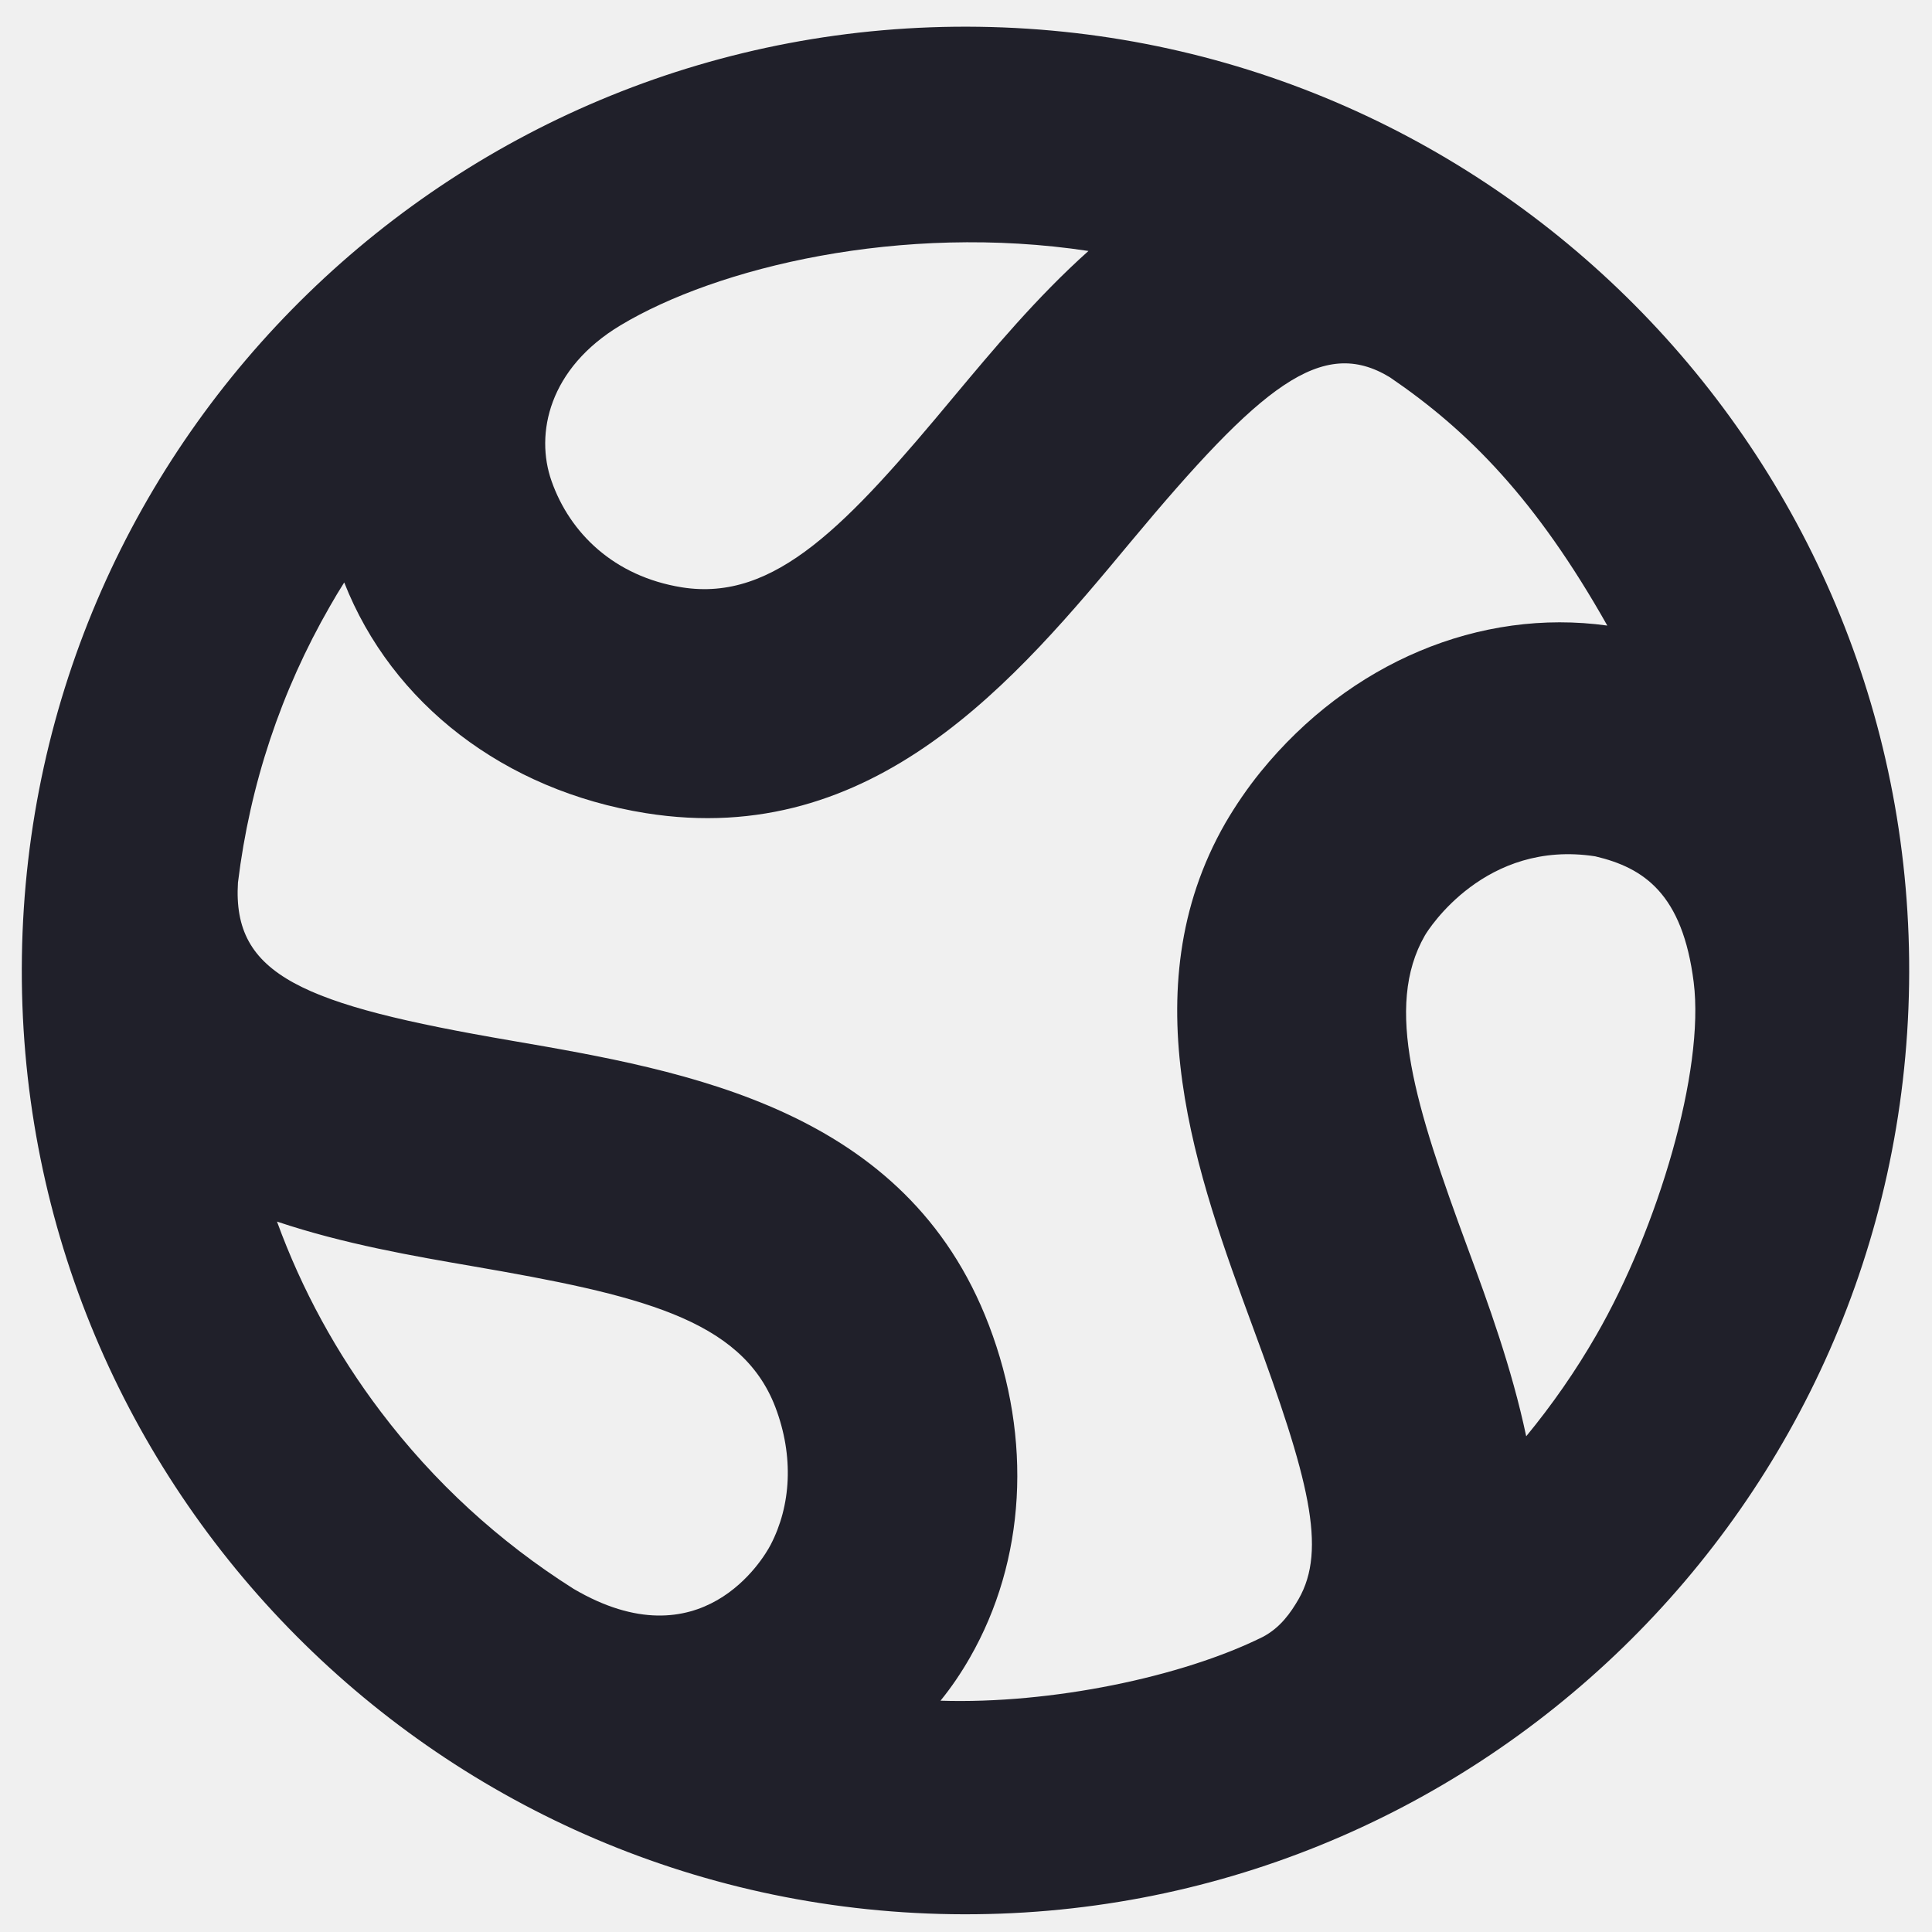
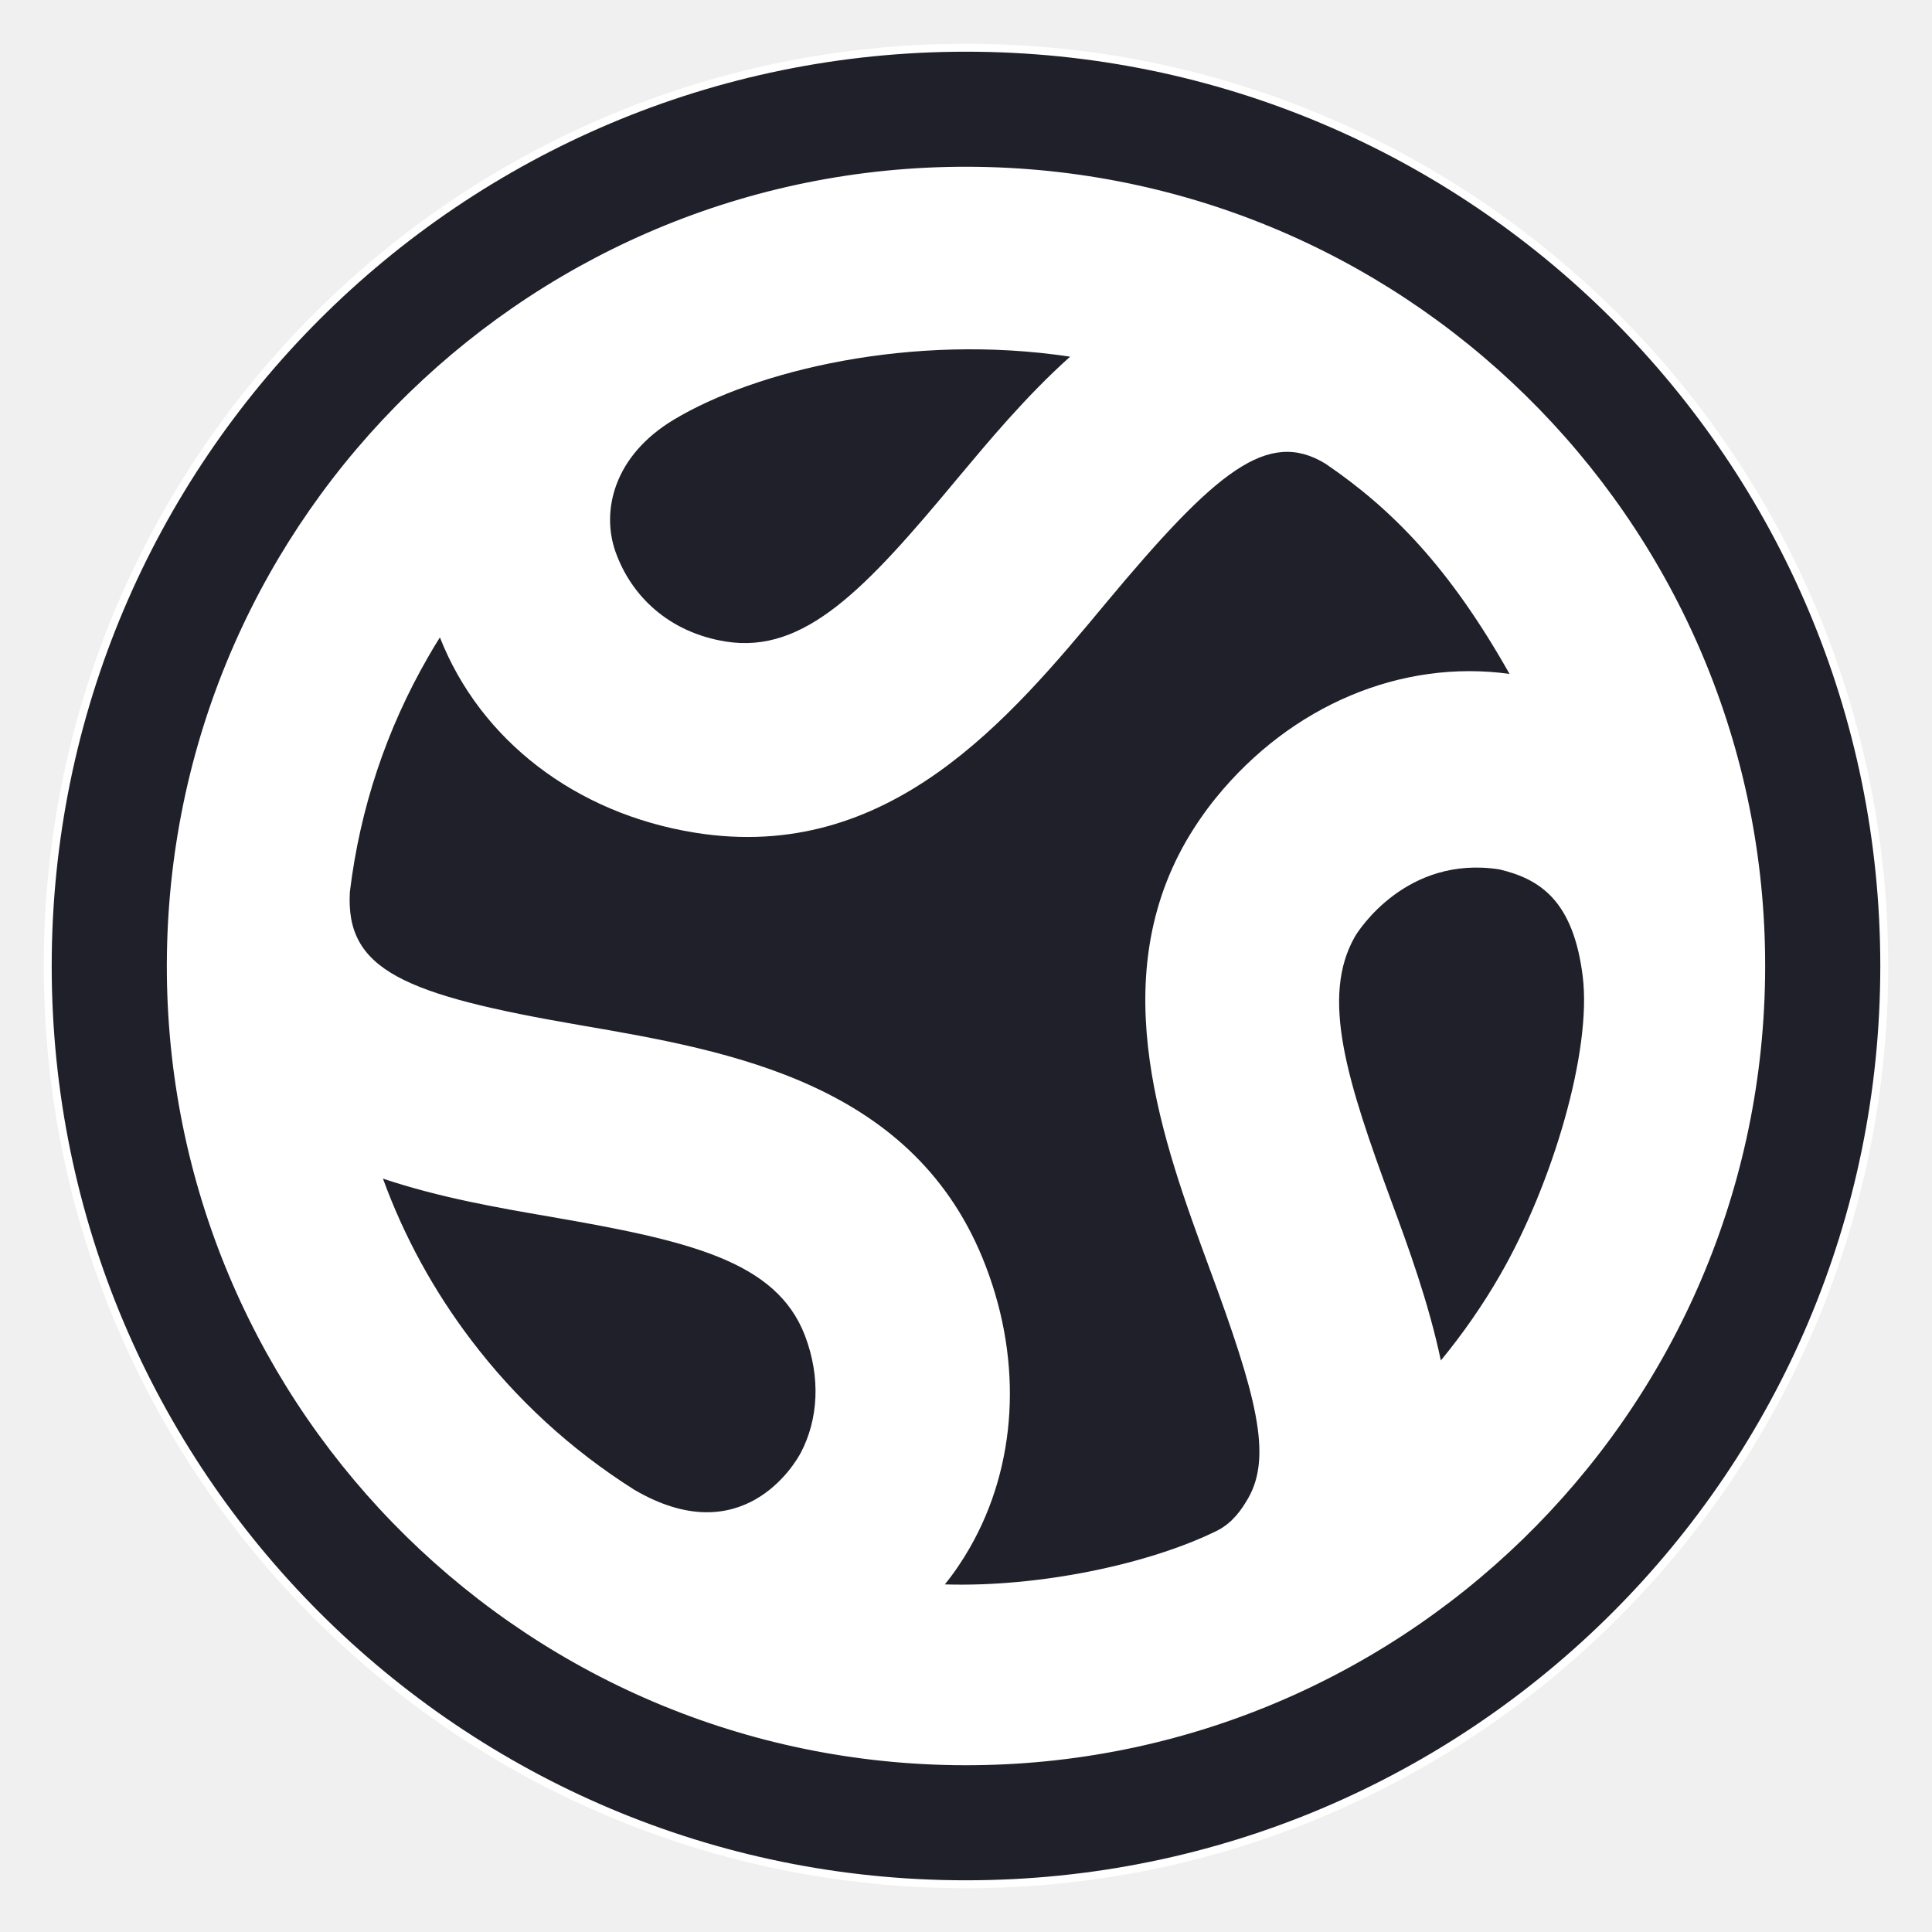
- <svg xmlns="http://www.w3.org/2000/svg" width="512px" height="512px" viewBox="0 0 512 512" version="1.1">
-   <description>Created with Sketch (http://www.bohemiancoding.com/sketch)</description>
-   <defs />
-   <g id="Page-1" stroke="none" stroke-width="1" fill="none" fill-rule="evenodd">
-     <path d="M423.042,353.809 C417.615,363.249 411.376,372.224 404.461,380.63 C400.645,362.548 394.312,345.219 389.013,330.899 C375.06,293.061 366.743,266.86 377.594,247.933 C378.594,246.19 393.666,222.437 422.756,226.937 C435.641,229.967 445.897,236.869 448.846,260.292 C451.79,283.724 439.363,325.506 423.042,353.809 M344.141,423.784 C342.081,427.339 339.333,431.352 334.611,433.818 C313.243,444.416 278.594,451.638 249.243,450.702 C252.158,447.121 254.743,443.292 257.042,439.275 C271.79,413.561 273.649,381.45 262.072,351.185 C240.196,293.809 182.136,283.809 135.508,275.779 C79.863,266.232 61.56,258.459 63.06,233.903 C66.248,207.873 74.444,183.232 87.466,160.608 C88.662,158.484 89.927,156.412 91.222,154.356 C103.833,186.442 133.641,209.493 171.132,215.489 C231.748,225.181 269.427,179.959 299.683,143.557 C334.166,102.168 350.307,89.01 368.346,99.993 C389.201,114.198 407.136,132.433 425.953,165.784 C392.226,161.121 357.683,175.51 334.077,204.548 C330.564,208.882 327.457,213.45 324.756,218.074 C299.192,262.595 317.448,312.1 332.085,351.873 C346.85,391.796 351.718,410.561 344.141,423.784 M204.226,409.39 C202.346,413.04 185.812,440.942 151.978,421.044 C132.235,408.548 115.03,392.775 100.897,374.104 C89.226,358.702 79.987,341.792 73.406,323.732 C91.226,329.715 109.837,332.903 125.183,335.548 C169.145,343.138 196.466,349.42 205.457,372.848 C210.47,385.989 209.602,399.074 204.226,409.39 M164.478,86.19 C189.953,70.878 238.79,59.014 288.453,66.51 C274.683,78.818 262.906,93.019 253.081,104.754 C224.572,139.066 205.444,159.595 180.679,155.647 C162.73,152.749 151.021,141.271 146.175,127.51 C141.735,114.963 145.444,97.587 164.478,86.19 M259.5,7.1 C121.414,5.087 7.816,115.425 5.803,253.54 C3.773,391.634 114.107,505.241 252.23,507.279 C390.295,509.266 503.914,398.929 505.927,260.835 C507.97,122.719 397.585,9.108 259.5,7.1" id="Shape" fill="#20202A" />
+ <svg xmlns="http://www.w3.org/2000/svg" xmlns:xlink="http://www.w3.org/1999/xlink" version="1.1" id="Layer_1" x="0px" y="0px" width="244px" height="244px" viewBox="0 0 244 244" enable-background="new 0 0 244 244" xml:space="preserve">
+   <g>
+     <circle fill="#20202A" stroke="#FFFFFF" stroke-miterlimit="10" cx="122" cy="122" r="115.97" />
+     <g>
+       <defs>
+         <rect id="SVGID_1_" x="7.094" y="7.094" width="229.812" height="229.812" />
+       </defs>
+       <clipPath id="SVGID_2_">
+         <use xlink:href="#SVGID_1_" overflow="visible" />
+       </clipPath>
+       <path clip-path="url(#SVGID_2_)" fill="#FFFFFF" d="M189.47,160.996c-2.19,3.812-4.709,7.428-7.499,10.825    c-1.541-7.303-4.098-14.295-6.234-20.069c-5.631-15.269-8.99-25.847-4.609-33.48c0.402-0.706,6.485-10.29,18.225-8.475    c5.199,1.223,9.34,4.01,10.529,13.459C201.071,132.71,196.055,149.571,189.47,160.996 M157.627,189.235    c-0.833,1.436-1.943,3.055-3.849,4.048c-8.623,4.279-22.606,7.192-34.451,6.816c1.177-1.448,2.22-2.996,3.147-4.613    c5.953-10.375,6.704-23.338,2.03-35.554c-8.827-23.154-32.261-27.188-51.076-30.431c-22.46-3.852-29.844-6.986-29.238-16.898    c1.284-10.505,4.593-20.45,9.852-29.581c0.48-0.857,0.992-1.691,1.515-2.525c5.089,12.95,17.119,22.256,32.249,24.672    c24.463,3.914,39.671-14.337,51.88-29.028c13.917-16.703,20.431-22.016,27.71-17.58c8.418,5.732,15.654,13.092,23.248,26.55    c-13.611-1.879-27.548,3.927-37.076,15.646c-1.418,1.749-2.673,3.593-3.762,5.458c-10.316,17.969-2.949,37.95,2.956,54.001    C158.72,176.321,160.686,183.9,157.627,189.235 M101.161,183.423c-0.761,1.476-7.434,12.731-21.088,4.704    c-7.965-5.042-14.91-11.407-20.614-18.945c-4.709-6.216-8.438-13.034-11.095-20.331c7.192,2.419,14.703,3.703,20.896,4.773    c17.744,3.059,28.769,5.598,32.398,15.048C103.68,173.981,103.328,179.261,101.161,183.423 M85.119,52.99    c10.28-6.177,29.987-10.969,50.032-7.943c-5.557,4.969-10.311,10.699-14.276,15.436C109.368,74.33,101.65,82.617,91.654,81.023    c-7.243-1.171-11.967-5.804-13.925-11.355C75.94,64.603,77.437,57.589,85.119,52.99 M123.468,21.07    C67.741,20.26,21.896,64.789,21.081,120.53c-0.818,55.731,43.709,101.581,99.452,102.398    c55.72,0.806,101.574-43.724,102.385-99.457C223.743,67.729,179.194,21.884,123.468,21.07" />
+     </g>
  </g>
</svg>
